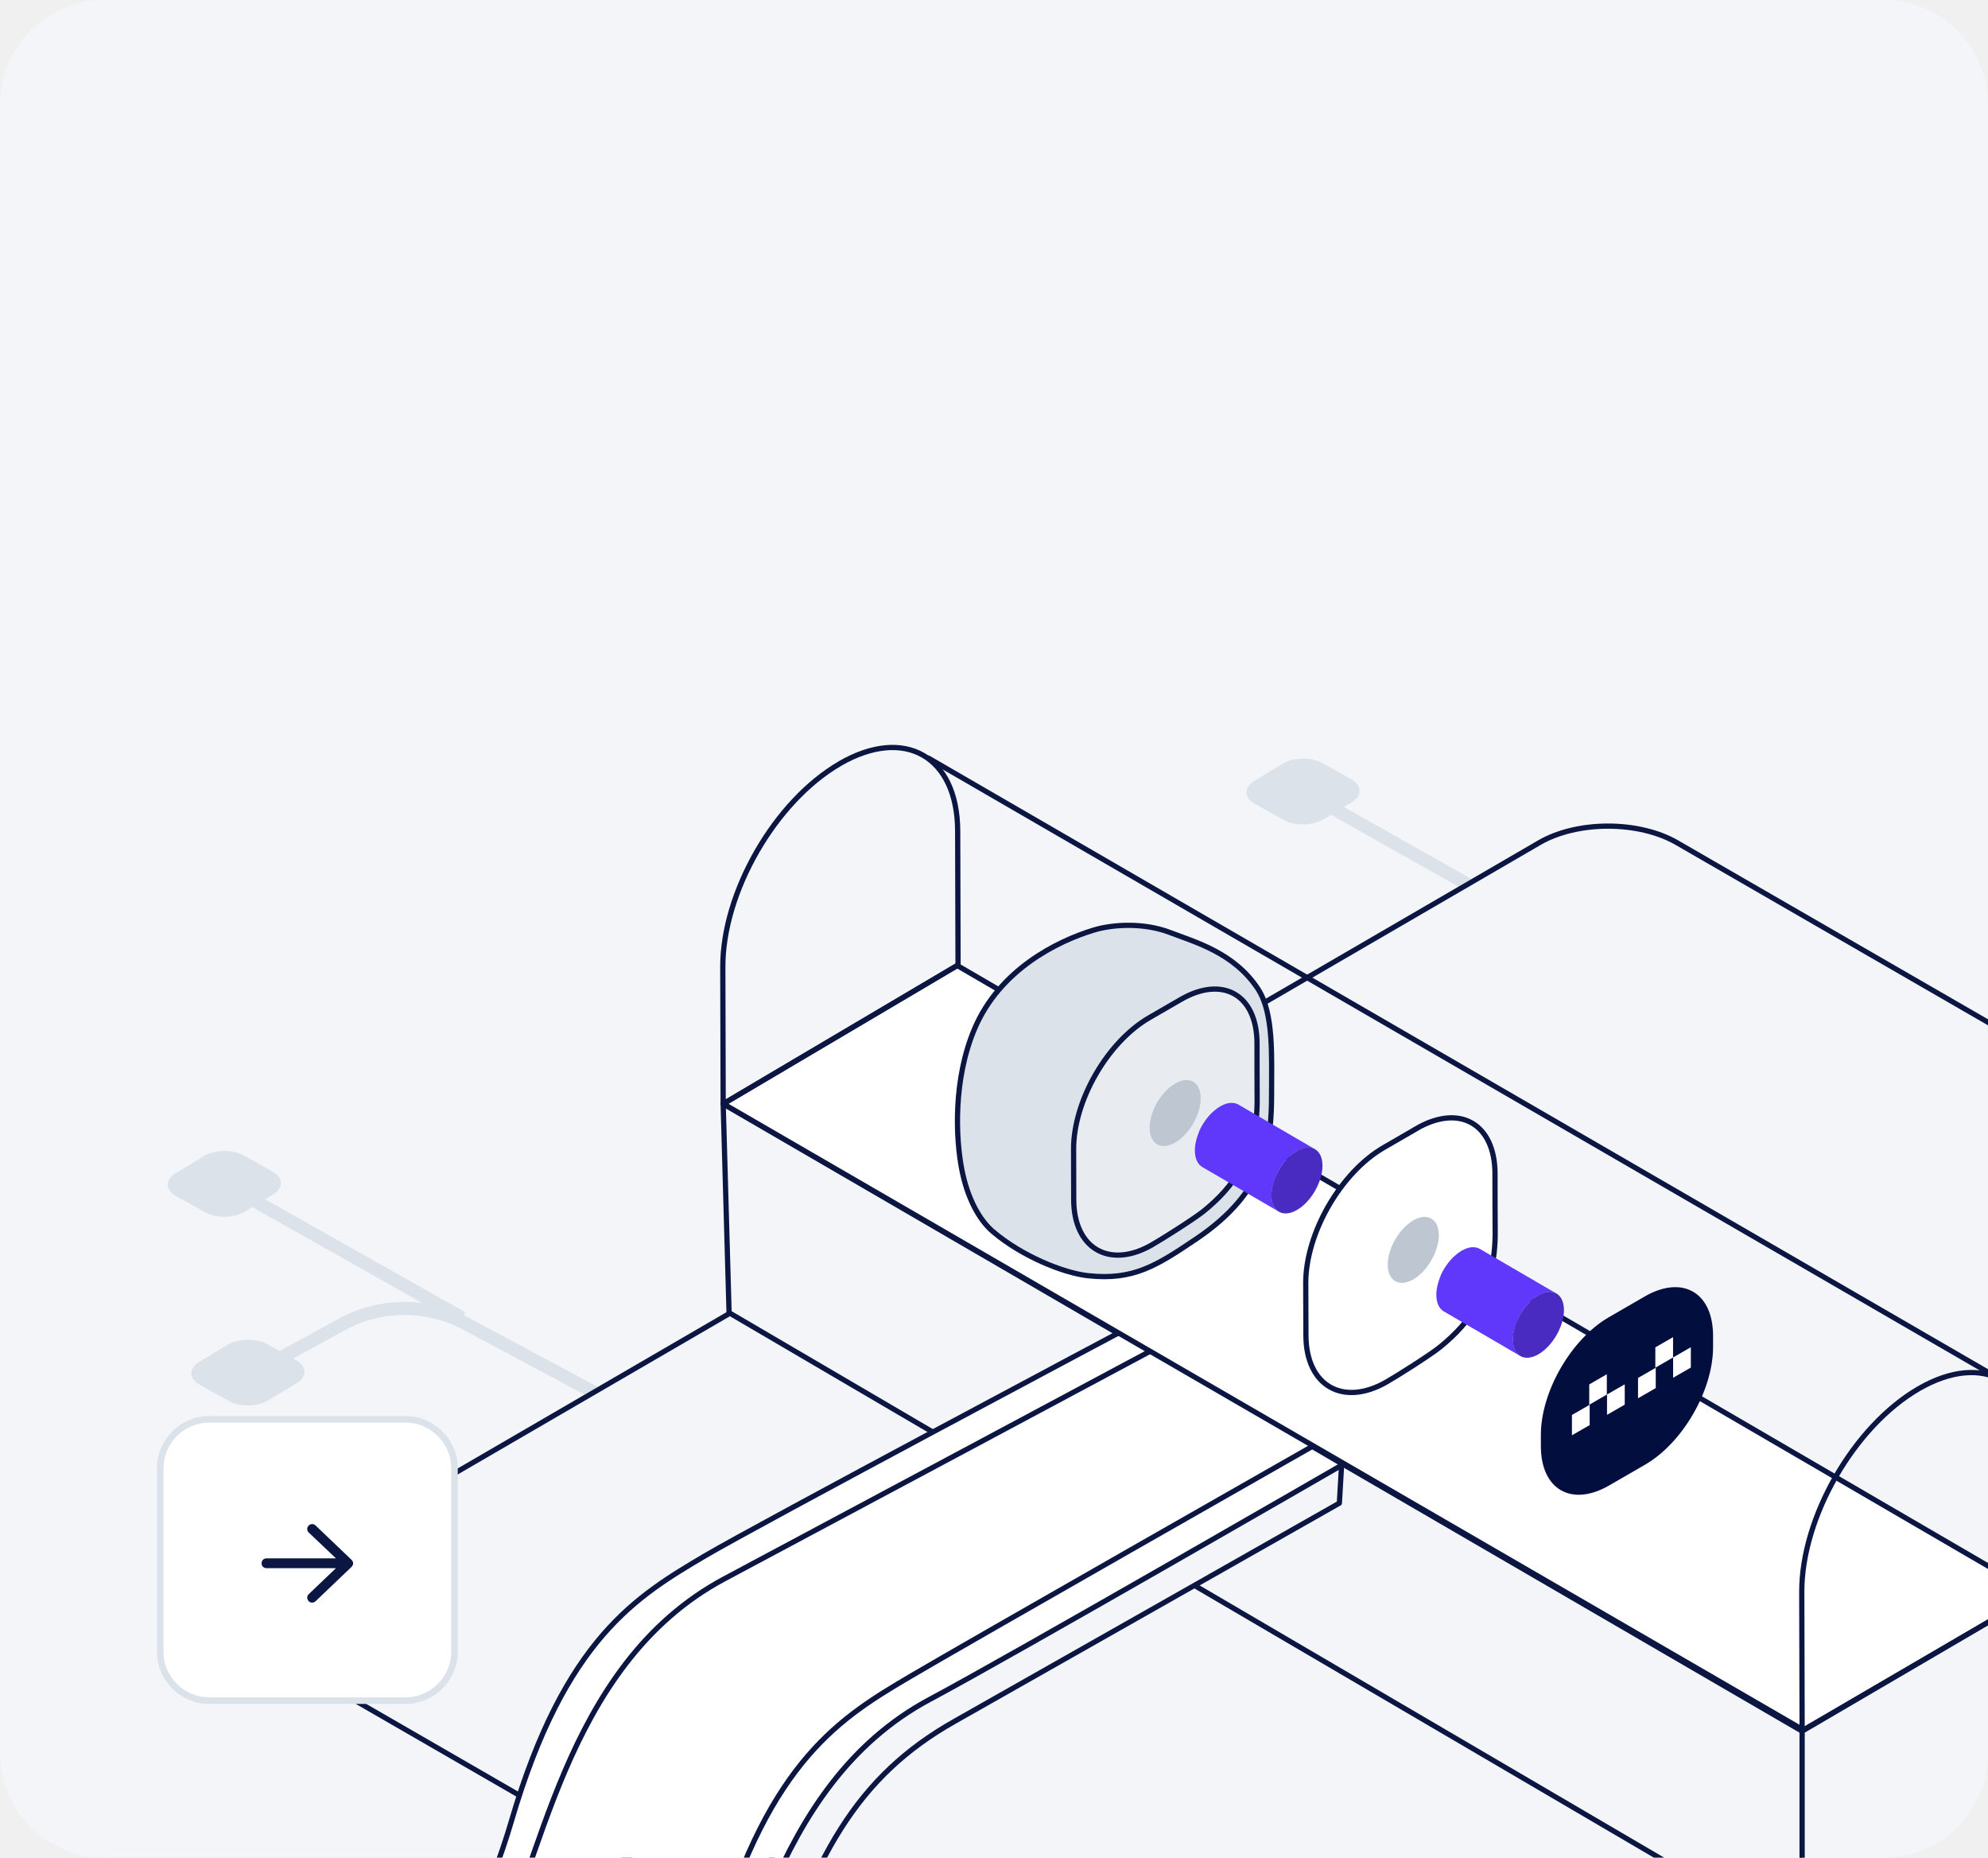
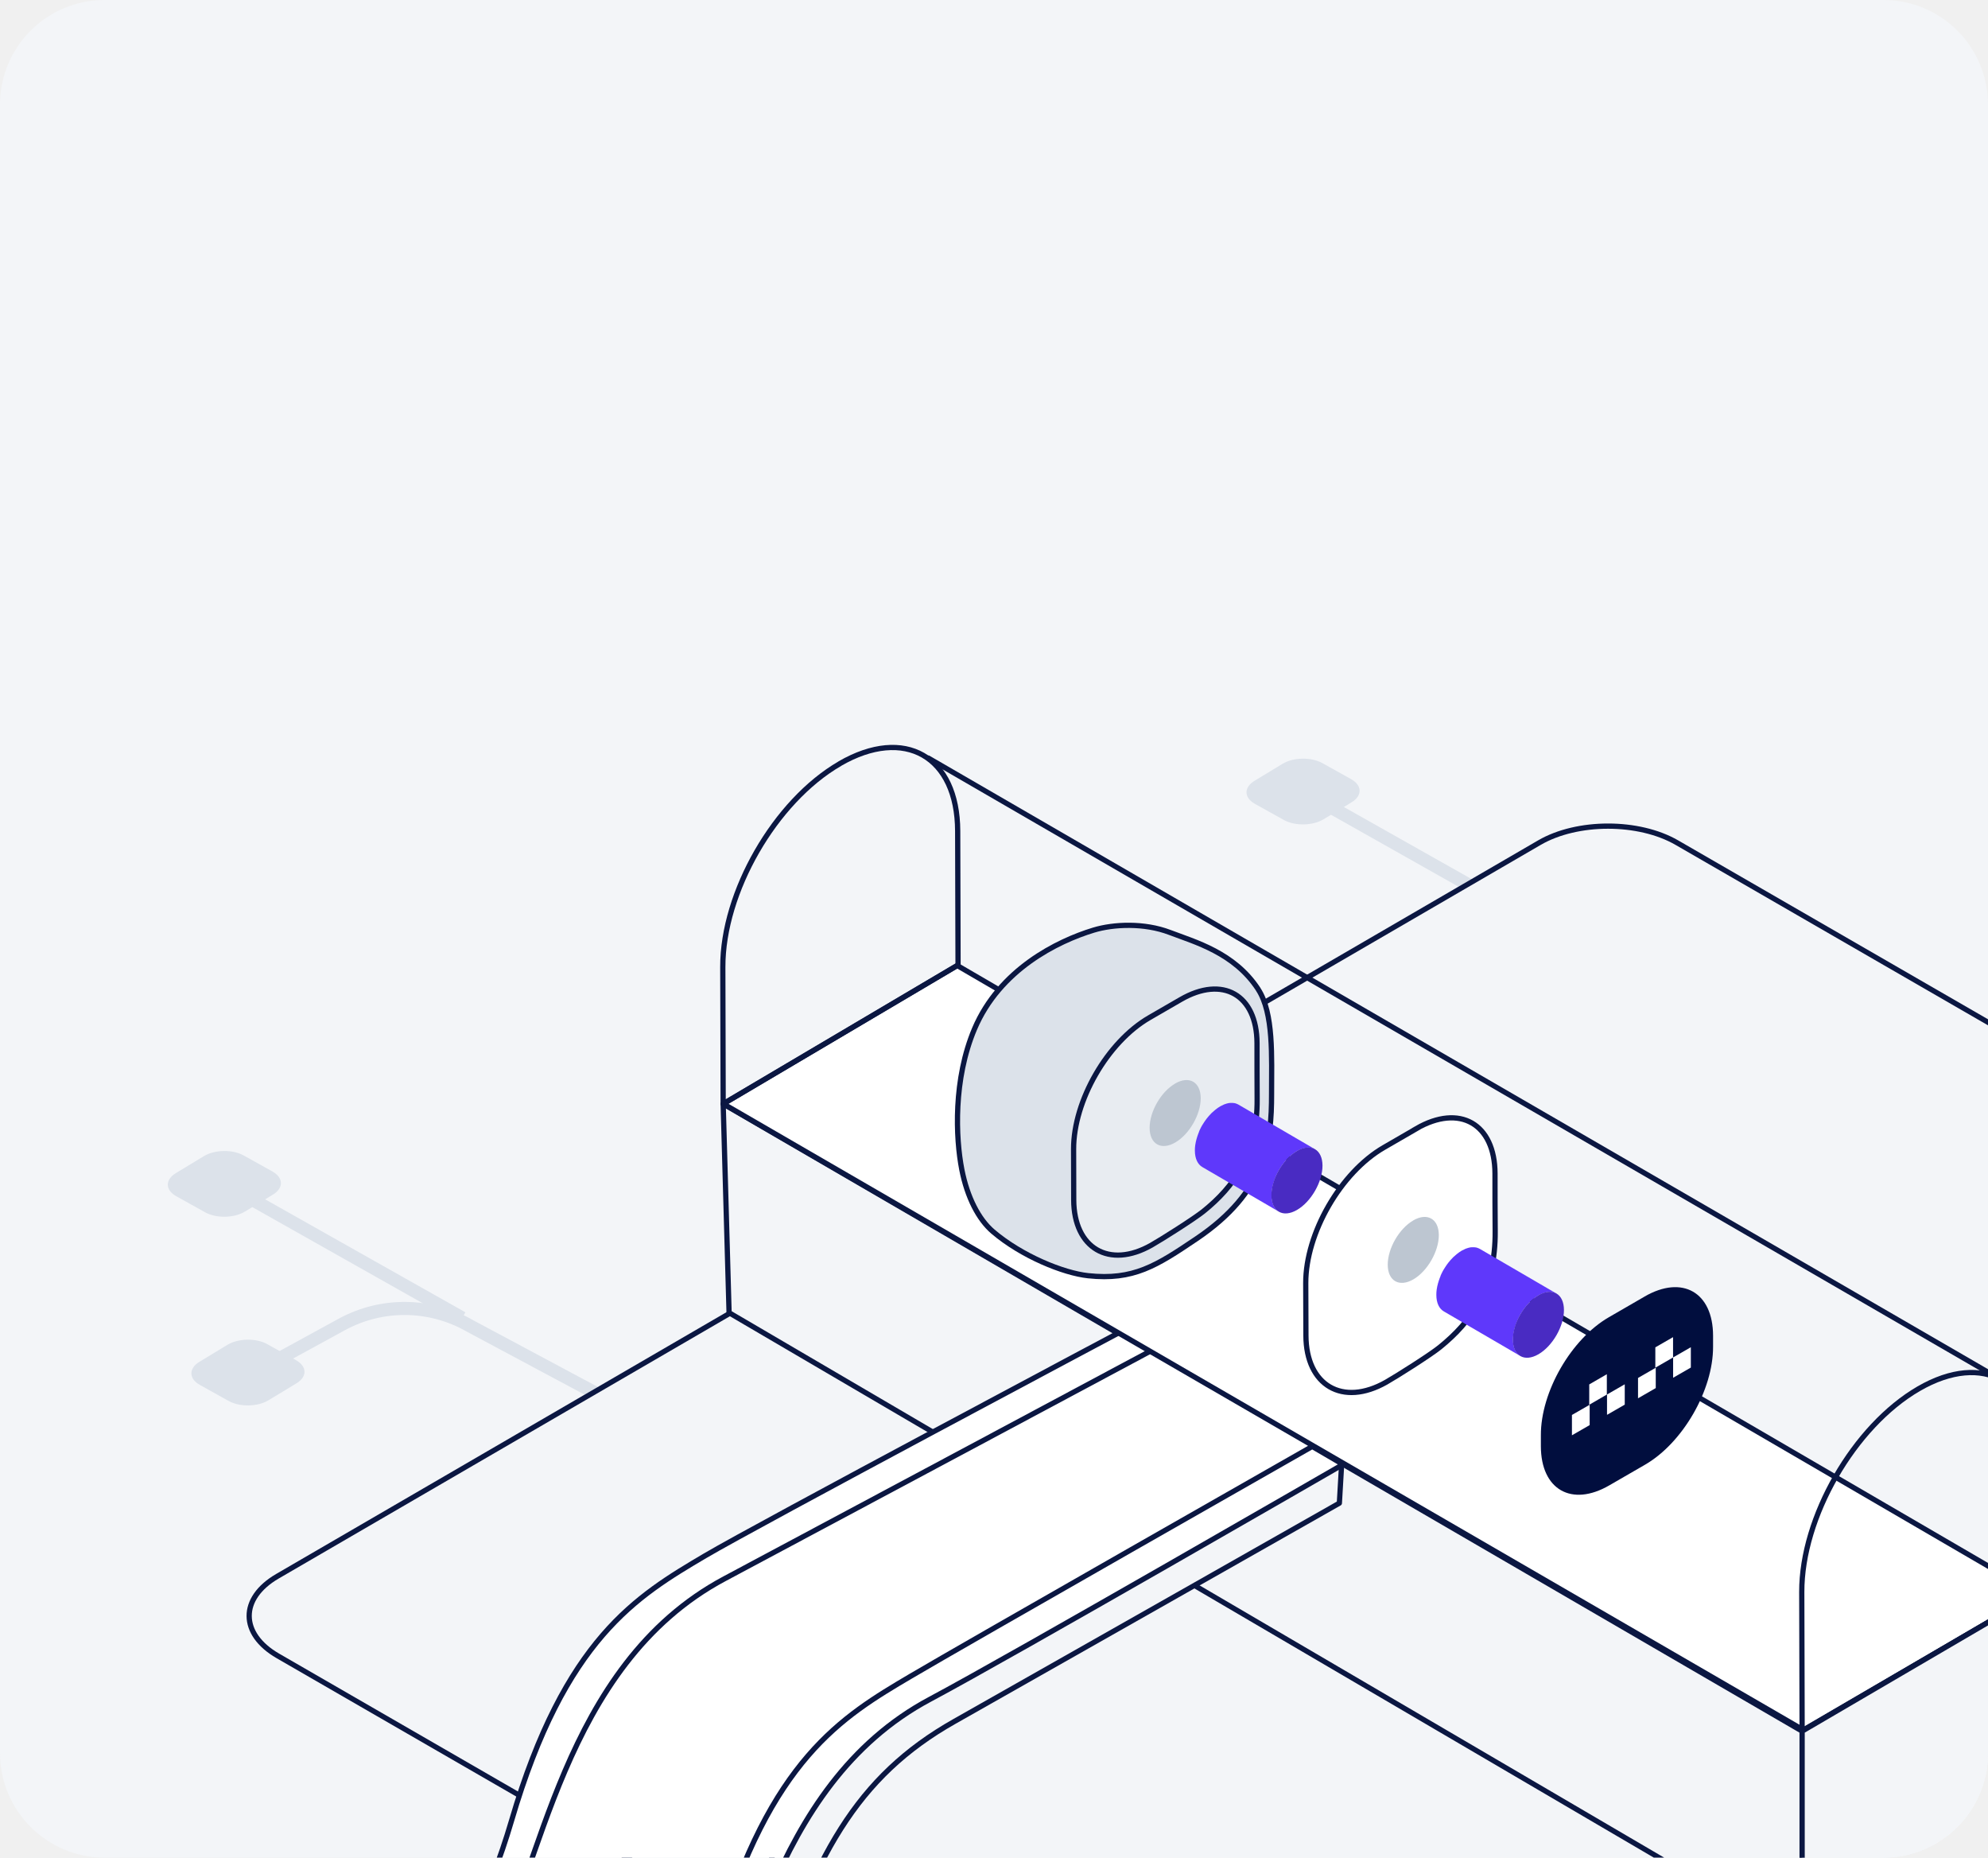
<svg xmlns="http://www.w3.org/2000/svg" width="304" height="284" viewBox="0 0 304 284" fill="none">
-   <g filter="url(#filter0_b_5_160)">
-     <g clip-path="url(#clip0_5_160)">
+   <g filter="url(#filter0_b_14_862)">
+     <g clip-path="url(#clip0_14_862)">
      <rect width="304" height="284" rx="16" fill="#F3F5F8" />
-       <path d="M201.452 122.24L235.626 141.517" stroke="#DCE2EA" stroke-width="2" stroke-miterlimit="10" />
-       <path d="M206.611 119.121C208.311 120.066 208.343 121.65 206.691 122.652L202.395 125.253C200.735 126.255 198.019 126.304 196.318 125.358L191.91 122.902C190.209 121.957 190.177 120.381 191.837 119.371L196.133 116.77C197.793 115.768 200.509 115.72 202.21 116.665L206.619 119.121H206.611Z" fill="#DCE2EA" />
-       <path d="M36.501 182.222L70.674 201.5" stroke="#DCE2EA" stroke-width="2" stroke-miterlimit="10" />
-       <path d="M41.659 179.103C43.36 180.049 43.392 181.632 41.74 182.634L37.444 185.236C35.784 186.238 33.068 186.286 31.367 185.341L26.958 182.885C25.258 181.939 25.225 180.364 26.886 179.354L31.181 176.752C32.842 175.75 35.558 175.702 37.258 176.647L41.667 179.103H41.659Z" fill="#DCE2EA" />
+       <path d="M201.452 122.24L235.626 141.518" stroke="#DCE2EA" stroke-width="2" stroke-miterlimit="10" />
+       <path d="M206.611 119.121C208.311 120.067 208.343 121.65 206.691 122.652L202.395 125.254C200.735 126.256 198.019 126.304 196.318 125.359L191.91 122.903C190.209 121.957 190.177 120.382 191.837 119.372L196.133 116.77C197.793 115.768 200.509 115.72 202.21 116.665L206.619 119.121H206.611Z" fill="#DCE2EA" />
+       <path d="M36.501 182.223L70.674 201.5" stroke="#DCE2EA" stroke-width="2" stroke-miterlimit="10" />
+       <path d="M41.659 179.104C43.36 180.049 43.392 181.633 41.74 182.634L37.444 185.236C35.783 186.238 33.067 186.286 31.367 185.341L26.958 182.885C25.258 181.94 25.225 180.364 26.886 179.354L31.181 176.753C32.842 175.751 35.558 175.702 37.258 176.648L41.667 179.104H41.659Z" fill="#DCE2EA" />
      <path d="M108.525 222.315L71.885 202.722C65.817 199.232 58.377 199.143 52.236 202.504L38.623 209.945" stroke="#DCE2EA" stroke-width="2" stroke-linecap="round" stroke-linejoin="round" />
-       <path d="M40.669 205.843L43.733 207.55H43.721L45.07 208.299C45.846 208.731 46.152 209.255 46.162 209.703C46.172 210.15 45.89 210.682 45.138 211.138C45.138 211.138 45.138 211.138 45.138 211.138L40.843 213.74C40.842 213.74 40.842 213.74 40.842 213.74C40.086 214.196 39.066 214.447 38.019 214.465C36.972 214.483 35.941 214.268 35.167 213.838C35.167 213.838 35.167 213.838 35.167 213.838C35.167 213.838 35.167 213.838 35.166 213.837L30.758 211.381L30.758 211.381C29.981 210.949 29.676 210.428 29.667 209.982C29.658 209.536 29.941 209.003 30.699 208.542C30.699 208.542 30.699 208.542 30.699 208.542L34.993 205.941C34.993 205.941 34.994 205.941 34.994 205.941C35.749 205.485 36.77 205.234 37.817 205.216C38.864 205.197 39.895 205.413 40.669 205.843Z" fill="#DCE2EA" stroke="#DCE2EA" stroke-width="0.8" />
-       <path d="M401.621 212.649C407.444 216.014 407.475 221.461 401.684 224.827L208.711 336.966C202.919 340.332 193.512 340.332 187.689 336.966L42.489 253.159C36.666 249.794 36.635 244.346 42.427 240.981L235.4 128.826C241.191 125.46 250.599 125.46 256.422 128.826L401.621 212.649Z" fill="#F3F5F8" stroke="#0B1742" stroke-width="0.8" stroke-linejoin="round" />
-       <path d="M275.577 264.665V296.824L111.488 200.692L110.585 168.758L275.577 264.665Z" fill="#F3F5F8" stroke="#0B1742" stroke-width="0.8" stroke-linecap="round" stroke-linejoin="round" />
-       <path d="M74.723 299.746C66.572 313.043 49.629 323.259 49.629 323.259L-2.292 355.044C-2.152 356.678 -0.54 371.898 9.902 378.594C20.362 385.307 25.057 371.179 25.057 371.179L84.224 334.044C95.094 326.228 103.617 316.601 109.43 296.786C117.58 269.025 128.553 262.489 139.041 256.308C141.975 254.58 166.464 240.574 171.857 237.464C171.857 237.464 206.098 225.045 201.524 221.973C191.101 214.96 175.741 206.295 175.741 206.295C161.574 214.176 118.344 237.277 110.622 241.386C85.5 254.748 82.556 286.972 74.723 299.746Z" fill="white" />
-       <path d="M22.802 383.794C22.802 383.794 71.341 355.044 87.177 344.8C99.211 337.013 111.022 327.75 117.198 307.095C124.165 283.779 131.049 271.593 145.962 263.171C158.379 256.158 204.813 229.807 204.813 229.807L205.222 222.795L135.725 260.761L120.197 278.596L112.997 296.431L107.241 312.109L104.278 315.835L99.118 326.34L77.415 341.084L27.422 371.506L25.056 375.633L22.812 383.794H22.802Z" fill="#F3F5F8" stroke="#0B1742" stroke-width="0.8" stroke-linecap="round" stroke-linejoin="round" />
-       <path d="M200.658 221.142C200.658 221.142 147.22 251.564 139.256 256.27C128.767 262.461 117.794 268.988 109.644 296.749C102.583 320.812 91.536 329.851 77.135 338.862C71.118 342.625 25.271 371.142 25.271 371.142L29.276 373.458L81.253 341.644C81.253 341.644 98.196 331.429 106.347 318.132C114.18 305.358 117.124 273.134 142.246 259.772C154.718 253.133 205.372 223.887 205.372 223.887L200.668 221.142H200.658Z" fill="white" stroke="#0B1742" stroke-width="0.8" stroke-linecap="round" stroke-linejoin="round" />
-       <path d="M171.764 203.4C171.764 203.4 115.82 233.141 107.846 237.838C97.358 244.028 86.385 250.556 78.235 278.316C71.174 302.38 60.127 311.418 45.726 320.429C39.709 324.192 -6.138 352.71 -6.138 352.71L-2.133 355.025L49.843 323.212C49.843 323.212 66.787 312.996 74.937 299.7C82.771 286.926 85.714 254.701 110.836 241.339C123.309 234.7 176.431 206.286 176.431 206.286L171.764 203.4Z" fill="white" stroke="#0B1742" stroke-width="0.8" stroke-linecap="round" stroke-linejoin="round" />
-       <path d="M110.613 168.758L146.372 147.608L311.401 243.721L275.763 264.487L110.613 168.758Z" fill="white" stroke="#0B1742" stroke-width="0.8" stroke-linecap="round" stroke-linejoin="round" />
-       <path d="M192.396 151.231C188.735 145.638 182.718 144.022 178.89 142.556C174.977 141.062 170.301 141.268 167.227 142.201C161.676 143.891 152.864 148.233 149.026 157.291C145.757 165.013 146.13 173.949 147.08 178.814C147.909 183.044 149.641 186.415 151.84 188.292C156.245 192.046 162.626 194.632 166.389 195.034C173.319 195.772 176.822 193.53 182.951 189.394C193.691 182.157 194.445 174.463 194.445 167.264C194.445 161.558 194.79 154.901 192.387 151.231H192.396Z" fill="#DCE2EA" stroke="#0B1742" stroke-width="0.8" stroke-linecap="round" stroke-linejoin="round" />
+       <path d="M40.669 205.843L43.733 207.55H43.721L45.07 208.3C45.846 208.731 46.152 209.255 46.162 209.703C46.172 210.15 45.89 210.682 45.138 211.139C45.138 211.139 45.138 211.139 45.138 211.139L40.843 213.74C40.842 213.74 40.842 213.74 40.842 213.74C40.086 214.196 39.066 214.447 38.019 214.465C36.972 214.483 35.941 214.268 35.167 213.838C35.167 213.838 35.167 213.838 35.167 213.838C35.167 213.838 35.167 213.838 35.166 213.838L30.758 211.382L30.758 211.382C29.981 210.95 29.676 210.428 29.667 209.982C29.658 209.536 29.941 209.003 30.699 208.542C30.699 208.542 30.699 208.542 30.699 208.542L34.993 205.941C34.993 205.941 34.994 205.941 34.994 205.941C35.749 205.485 36.77 205.234 37.817 205.216C38.864 205.198 39.895 205.413 40.669 205.843Z" fill="#DCE2EA" stroke="#DCE2EA" stroke-width="0.8" />
+       <path d="M401.621 212.649C407.444 216.014 407.475 221.461 401.684 224.827L208.711 336.966C202.919 340.332 193.512 340.332 187.689 336.966L42.489 253.159C36.667 249.794 36.635 244.346 42.427 240.981L235.4 128.826C241.191 125.46 250.599 125.46 256.422 128.826L401.621 212.649Z" fill="#F3F5F8" stroke="#0B1742" stroke-width="0.8" stroke-linejoin="round" />
+       <path d="M275.577 264.665V296.824L111.488 200.693L110.585 168.758L275.577 264.665Z" fill="#F3F5F8" stroke="#0B1742" stroke-width="0.8" stroke-linecap="round" stroke-linejoin="round" />
+       <path d="M74.723 299.747C66.572 313.044 49.629 323.259 49.629 323.259L-2.292 355.044C-2.152 356.678 -0.54 371.899 9.902 378.594C20.362 385.308 25.057 371.18 25.057 371.18L84.224 334.044C95.094 326.228 103.617 316.601 109.43 296.787C117.58 269.026 128.553 262.489 139.041 256.308C141.975 254.58 166.464 240.574 171.857 237.465C171.857 237.465 206.098 225.045 201.524 221.973C191.101 214.961 175.741 206.295 175.741 206.295C161.574 214.176 118.344 237.278 110.622 241.386C85.5 254.749 82.556 286.973 74.723 299.747Z" fill="white" />
+       <path d="M22.802 383.795C22.802 383.795 71.341 355.044 87.177 344.801C99.211 337.013 111.022 327.75 117.198 307.095C124.165 283.779 131.049 271.594 145.962 263.171C158.379 256.158 204.813 229.807 204.813 229.807L205.222 222.795L135.725 260.762L120.197 278.597L112.997 296.432L107.241 312.11L104.278 315.835L99.118 326.34L77.415 341.084L27.422 371.506L25.056 375.634L22.812 383.795H22.802Z" fill="#F3F5F8" stroke="#0B1742" stroke-width="0.8" stroke-linecap="round" stroke-linejoin="round" />
+       <path d="M200.658 221.142C200.658 221.142 147.22 251.564 139.256 256.27C128.767 262.461 117.794 268.988 109.644 296.749C102.583 320.812 91.536 329.851 77.135 338.862C71.118 342.625 25.271 371.142 25.271 371.142L29.276 373.458L81.253 341.645C81.253 341.645 98.196 331.429 106.347 318.132C114.18 305.358 117.124 273.134 142.246 259.772C154.718 253.133 205.372 223.887 205.372 223.887L200.668 221.142H200.658Z" fill="white" stroke="#0B1742" stroke-width="0.8" stroke-linecap="round" stroke-linejoin="round" />
+       <path d="M171.764 203.4C171.764 203.4 115.82 233.141 107.846 237.838C97.358 244.029 86.385 250.556 78.235 278.316C71.174 302.38 60.127 311.418 45.726 320.429C39.709 324.192 -6.138 352.71 -6.138 352.71L-2.133 355.025L49.843 323.212C49.843 323.212 66.787 312.997 74.937 299.7C82.771 286.926 85.714 254.702 110.836 241.339C123.309 234.7 176.431 206.286 176.431 206.286L171.764 203.4Z" fill="white" stroke="#0B1742" stroke-width="0.8" stroke-linecap="round" stroke-linejoin="round" />
+       <path d="M110.612 168.758L146.372 147.608L311.401 243.72L275.763 264.487L110.612 168.758Z" fill="white" stroke="#0B1742" stroke-width="0.8" stroke-linecap="round" stroke-linejoin="round" />
+       <path d="M192.396 151.231C188.735 145.638 182.718 144.022 178.889 142.556C174.977 141.062 170.301 141.268 167.227 142.202C161.676 143.892 152.864 148.234 149.026 157.291C145.757 165.014 146.13 173.95 147.08 178.815C147.909 183.045 149.641 186.415 151.839 188.292C156.245 192.046 162.626 194.633 166.389 195.034C173.319 195.772 176.822 193.531 182.951 189.394C193.691 182.157 194.445 174.463 194.445 167.264C194.445 161.559 194.79 154.901 192.387 151.231H192.396Z" fill="#DCE2EA" stroke="#0B1742" stroke-width="0.8" stroke-linecap="round" stroke-linejoin="round" />
      <path d="M180.557 152.809C186.975 149.093 192.191 152.081 192.219 159.467C192.219 162.053 192.219 165.424 192.238 168.011C192.312 176.471 188.679 181.438 184.031 185.183C182.588 186.341 177.679 189.45 176.067 190.365C169.612 194.025 164.219 190.841 164.191 183.455C164.191 180.869 164.182 178.282 164.172 175.696C164.154 168.3 169.333 159.299 175.76 155.582C177.362 154.658 178.955 153.733 180.557 152.809Z" fill="#E8ECF1" stroke="#0B1742" stroke-width="0.8" stroke-miterlimit="10" />
      <path d="M293.414 212.309C303.335 206.566 311.401 211.179 311.438 222.608L311.494 243.655L275.577 264.674L275.521 243.394C275.493 231.964 283.503 218.051 293.414 212.309Z" stroke="#0B1742" stroke-width="0.8" stroke-linecap="round" stroke-linejoin="round" />
-       <path d="M128.422 116.747C138.343 111.004 146.409 115.617 146.446 127.046L146.502 147.543L110.585 168.758L110.529 147.841C110.501 136.412 118.511 122.499 128.422 116.756V116.747Z" stroke="#0B1742" stroke-width="0.8" stroke-linecap="round" stroke-linejoin="round" />
+       <path d="M128.422 116.747C138.342 111.005 146.409 115.617 146.446 127.047L146.502 147.543L110.585 168.758L110.529 147.842C110.501 136.412 118.511 122.499 128.422 116.757V116.747Z" stroke="#0B1742" stroke-width="0.8" stroke-linecap="round" stroke-linejoin="round" />
      <path d="M141.957 115.897L306.399 211.179" stroke="#0B1742" stroke-width="0.8" stroke-linecap="round" stroke-linejoin="round" />
-       <path d="M201.087 175.696L189.369 168.87C189.369 168.87 189.35 168.87 189.35 168.86C189.285 168.823 189.22 168.795 189.154 168.767C189.145 168.767 189.126 168.767 189.117 168.758C189.099 168.758 189.071 168.739 189.052 168.73C189.015 168.72 188.987 168.702 188.95 168.692C188.912 168.683 188.875 168.674 188.838 168.664C188.81 168.664 188.791 168.655 188.763 168.646C188.754 168.646 188.735 168.646 188.726 168.646C188.651 168.636 188.568 168.627 188.493 168.618C188.493 168.618 188.484 168.618 188.474 168.618C188.456 168.618 188.437 168.618 188.419 168.618C188.353 168.618 188.297 168.618 188.232 168.618C188.214 168.618 188.186 168.618 188.167 168.618C188.13 168.618 188.093 168.618 188.046 168.627C188.009 168.627 187.971 168.627 187.934 168.636C187.906 168.636 187.869 168.655 187.841 168.655C187.785 168.664 187.729 168.674 187.683 168.692C187.655 168.692 187.627 168.702 187.599 168.711C187.571 168.711 187.543 168.73 187.515 168.739C187.422 168.767 187.329 168.795 187.236 168.832C187.198 168.842 187.17 168.851 187.142 168.87C187.124 168.87 187.105 168.888 187.087 168.898C186.928 168.963 186.761 169.047 186.593 169.141C186.341 169.29 186.099 169.458 185.857 169.654C185.783 169.72 185.708 169.785 185.633 169.85C185.522 169.953 185.401 170.046 185.289 170.149C185.242 170.196 185.186 170.252 185.14 170.308C185.093 170.354 185.056 170.401 185.009 170.448C184.963 170.504 184.907 170.551 184.86 170.607C184.749 170.728 184.646 170.859 184.544 170.989C184.506 171.036 184.469 171.083 184.441 171.13C184.423 171.158 184.404 171.176 184.385 171.204C184.348 171.251 184.32 171.298 184.283 171.344C184.208 171.456 184.134 171.568 184.059 171.68C183.994 171.792 183.92 171.895 183.854 172.007C183.854 172.017 183.845 172.026 183.836 172.035C183.836 172.035 183.826 172.054 183.817 172.063C183.761 172.157 183.715 172.241 183.668 172.334C183.612 172.446 183.556 172.558 183.5 172.67C183.454 172.773 183.407 172.876 183.361 172.978C183.361 172.978 183.361 172.988 183.361 172.997C183.361 172.997 183.361 173.006 183.361 173.016C183.314 173.128 183.258 173.249 183.221 173.371C183.174 173.492 183.128 173.613 183.091 173.744C183.072 173.809 183.053 173.865 183.035 173.931C183.035 173.959 183.016 173.987 183.007 174.015C182.997 174.062 182.979 174.099 182.969 174.146C182.932 174.295 182.895 174.444 182.858 174.594C182.839 174.687 182.83 174.771 182.811 174.865C182.811 174.911 182.792 174.958 182.783 175.005C182.783 175.051 182.765 175.089 182.765 175.135C182.727 175.397 182.718 175.649 182.718 175.901C182.718 177.143 183.156 178.011 183.854 178.422L195.572 185.248C194.874 184.837 194.436 183.969 194.436 182.727C194.436 182.437 194.464 182.139 194.51 181.83C194.51 181.784 194.529 181.737 194.538 181.69C194.585 181.41 194.65 181.121 194.734 180.841C194.734 180.813 194.753 180.785 194.762 180.766C194.855 180.458 194.967 180.15 195.097 179.842C195.097 179.842 195.097 179.832 195.097 179.823C195.237 179.515 195.386 179.207 195.554 178.908C195.554 178.898 195.563 178.889 195.572 178.88C195.74 178.59 195.926 178.31 196.113 178.049C196.131 178.021 196.15 178.002 196.168 177.974C196.345 177.731 196.541 177.507 196.737 177.283C196.783 177.236 196.82 177.19 196.867 177.143C197.025 176.975 197.193 176.825 197.361 176.685C197.435 176.62 197.51 176.545 197.584 176.489C197.826 176.303 198.069 176.125 198.32 175.976C198.488 175.882 198.646 175.798 198.814 175.733C198.87 175.714 198.916 175.696 198.963 175.668C199.056 175.63 199.149 175.602 199.242 175.574C199.298 175.556 199.354 175.537 199.419 175.528C199.475 175.518 199.531 175.5 199.578 175.49C199.643 175.481 199.717 175.462 199.783 175.462C199.82 175.462 199.857 175.462 199.904 175.453C199.987 175.453 200.071 175.453 200.155 175.453C200.174 175.453 200.192 175.453 200.211 175.453C200.314 175.453 200.407 175.472 200.5 175.49C200.518 175.49 200.546 175.5 200.565 175.509C200.64 175.528 200.714 175.546 200.779 175.574C200.798 175.574 200.826 175.593 200.844 175.593C200.938 175.63 201.021 175.668 201.105 175.714L201.087 175.696Z" fill="#5F38FB" />
-       <path d="M198.311 175.966C200.463 174.715 202.223 175.723 202.233 178.207C202.233 180.691 200.491 183.726 198.339 184.977C196.187 186.228 194.427 185.22 194.418 182.736C194.418 180.252 196.15 177.227 198.311 175.976V175.966Z" fill="#492BC2" />
-       <path d="M179.691 165.658C181.843 164.406 183.603 165.415 183.613 167.899C183.613 170.382 181.871 173.417 179.719 174.668C177.558 175.92 175.807 174.911 175.797 172.427C175.797 169.944 177.53 166.918 179.691 165.667V165.658Z" fill="#BDC6D1" />
-       <path d="M216.921 187.825C219.073 186.574 220.834 187.583 220.843 190.066C220.852 192.55 219.101 195.585 216.949 196.836C214.798 198.087 213.037 197.079 213.028 194.595C213.028 192.111 214.76 189.086 216.921 187.835V187.825Z" fill="#BEC8D3" />
-       <path d="M216.577 172.549C223.2 168.711 228.593 171.792 228.612 179.421C228.612 182.092 228.612 185.565 228.64 188.236C228.714 196.967 224.96 202.102 220.173 205.968C218.692 207.163 213.615 210.376 211.957 211.319C205.297 215.091 199.727 211.814 199.699 204.185C199.699 201.514 199.68 198.853 199.671 196.182C199.652 188.554 204.999 179.253 211.631 175.425C213.28 174.472 214.928 173.511 216.586 172.558L216.577 172.549Z" fill="white" stroke="#0B1742" stroke-width="0.8" stroke-miterlimit="10" />
-       <path d="M251.489 198.218C257.254 194.884 261.94 197.564 261.958 204.194V205.875C261.986 212.514 257.329 220.591 251.563 223.925L246.086 227.09C240.33 230.424 235.644 227.744 235.626 221.114V219.433C235.598 212.794 240.255 204.717 246.021 201.383L251.498 198.218H251.489Z" fill="#010E3E" />
-       <path d="M245.714 210.096V213.205L243.022 214.764V211.655L245.714 210.096ZM240.377 216.324V219.433L243.088 217.874V214.764L240.377 216.324ZM245.742 213.196V216.305L248.453 214.746V211.636L245.742 213.196ZM253.129 205.987V209.096L255.839 207.537V204.428L253.129 205.987ZM250.483 210.665V213.775L253.194 212.215V209.106L250.483 210.665ZM255.849 207.528V210.637L258.559 209.078V205.968L255.849 207.528Z" fill="white" />
-       <path d="M238.011 197.761L226.293 190.935C226.293 190.935 226.274 190.935 226.274 190.925C226.209 190.888 226.144 190.86 226.078 190.832C226.069 190.832 226.051 190.832 226.041 190.823C226.023 190.823 225.995 190.804 225.976 190.795C225.939 190.785 225.911 190.767 225.874 190.757C225.836 190.748 225.799 190.739 225.762 190.729C225.734 190.729 225.715 190.72 225.687 190.711C225.678 190.711 225.659 190.711 225.65 190.711C225.576 190.701 225.492 190.692 225.417 190.683C225.417 190.683 225.408 190.683 225.399 190.683C225.38 190.683 225.361 190.683 225.343 190.683C225.277 190.683 225.222 190.683 225.156 190.683C225.138 190.683 225.11 190.683 225.091 190.683C225.054 190.683 225.017 190.683 224.97 190.692C224.933 190.692 224.896 190.692 224.858 190.701C224.83 190.701 224.793 190.72 224.765 190.72C224.709 190.729 224.653 190.739 224.607 190.757C224.579 190.757 224.551 190.767 224.523 190.776C224.495 190.776 224.467 190.795 224.439 190.804C224.346 190.832 224.253 190.86 224.16 190.897C224.122 190.907 224.094 190.916 224.067 190.935C224.048 190.935 224.029 190.953 224.011 190.963C223.852 191.028 223.685 191.112 223.517 191.206C223.265 191.355 223.023 191.523 222.781 191.719C222.707 191.784 222.632 191.85 222.558 191.915C222.446 192.018 222.325 192.111 222.213 192.214C222.166 192.261 222.11 192.317 222.064 192.373C222.017 192.419 221.98 192.466 221.933 192.513C221.887 192.569 221.831 192.616 221.784 192.672C221.673 192.793 221.57 192.924 221.468 193.054C221.43 193.101 221.393 193.148 221.365 193.194C221.347 193.222 221.328 193.241 221.309 193.269C221.272 193.316 221.244 193.363 221.207 193.409C221.132 193.521 221.058 193.633 220.983 193.745C220.918 193.857 220.844 193.96 220.778 194.072C220.778 194.082 220.769 194.091 220.76 194.1C220.76 194.1 220.75 194.119 220.741 194.128C220.685 194.222 220.639 194.306 220.592 194.399C220.536 194.511 220.48 194.623 220.424 194.735C220.378 194.838 220.331 194.941 220.285 195.043C220.285 195.043 220.285 195.053 220.285 195.062C220.285 195.062 220.285 195.071 220.285 195.081C220.238 195.193 220.182 195.314 220.145 195.435C220.098 195.557 220.052 195.678 220.015 195.809C219.996 195.874 219.977 195.93 219.959 195.996C219.959 196.024 219.94 196.052 219.931 196.08C219.921 196.126 219.903 196.164 219.894 196.211C219.856 196.36 219.819 196.509 219.782 196.659C219.763 196.752 219.754 196.836 219.735 196.93C219.735 196.976 219.717 197.023 219.707 197.07C219.707 197.116 219.689 197.154 219.689 197.2C219.651 197.462 219.642 197.714 219.642 197.966C219.642 199.208 220.08 200.076 220.778 200.487L232.496 207.313C231.798 206.902 231.36 206.034 231.36 204.792C231.36 204.502 231.388 204.204 231.434 203.895C231.434 203.849 231.453 203.802 231.462 203.755C231.509 203.475 231.574 203.186 231.658 202.906C231.658 202.878 231.677 202.85 231.686 202.831C231.779 202.523 231.891 202.215 232.021 201.906C232.021 201.906 232.021 201.897 232.021 201.888C232.161 201.58 232.31 201.272 232.478 200.973C232.478 200.963 232.487 200.954 232.496 200.945C232.664 200.655 232.85 200.375 233.037 200.114C233.055 200.086 233.074 200.067 233.092 200.039C233.269 199.796 233.465 199.572 233.661 199.348C233.707 199.301 233.745 199.255 233.791 199.208C233.949 199.04 234.117 198.89 234.285 198.75C234.359 198.685 234.434 198.61 234.508 198.554C234.751 198.368 234.993 198.19 235.244 198.041C235.412 197.947 235.57 197.863 235.738 197.798C235.794 197.779 235.84 197.761 235.887 197.733C235.98 197.695 236.073 197.667 236.166 197.639C236.222 197.62 236.278 197.602 236.343 197.592C236.399 197.583 236.455 197.564 236.502 197.555C236.567 197.546 236.641 197.527 236.707 197.527C236.744 197.527 236.781 197.527 236.828 197.518C236.912 197.518 236.995 197.518 237.079 197.518C237.098 197.518 237.116 197.518 237.135 197.518C237.238 197.518 237.331 197.536 237.424 197.555C237.442 197.555 237.47 197.564 237.489 197.574C237.564 197.592 237.638 197.611 237.703 197.639C237.722 197.639 237.75 197.658 237.768 197.658C237.862 197.695 237.945 197.733 238.029 197.779L238.011 197.761Z" fill="#5F38FB" />
-       <path d="M235.235 198.031C237.386 196.78 239.147 197.789 239.156 200.272C239.165 202.756 237.414 205.791 235.263 207.042C233.101 208.293 231.35 207.285 231.341 204.801C231.332 202.317 233.074 199.292 235.235 198.041V198.031Z" fill="#492BC2" />
-       <path d="M216.102 186.583C218.254 185.332 220.014 186.341 220.024 188.824C220.024 191.308 218.282 194.343 216.13 195.594C213.969 196.845 212.218 195.837 212.208 193.353C212.208 190.869 213.941 187.844 216.102 186.593V186.583Z" fill="#BDC6D1" />
+       <path d="M201.087 175.696L189.369 168.87C189.369 168.87 189.35 168.87 189.35 168.86C189.285 168.823 189.22 168.795 189.154 168.767C189.145 168.767 189.126 168.767 189.117 168.758C189.098 168.758 189.071 168.739 189.052 168.73C189.015 168.72 188.987 168.702 188.949 168.692C188.912 168.683 188.875 168.674 188.838 168.664C188.81 168.664 188.791 168.655 188.763 168.646C188.754 168.646 188.735 168.646 188.726 168.646C188.651 168.636 188.568 168.627 188.493 168.618C188.493 168.618 188.484 168.618 188.474 168.618C188.456 168.618 188.437 168.618 188.419 168.618C188.353 168.618 188.297 168.618 188.232 168.618C188.214 168.618 188.186 168.618 188.167 168.618C188.13 168.618 188.093 168.618 188.046 168.627C188.009 168.627 187.971 168.627 187.934 168.636C187.906 168.636 187.869 168.655 187.841 168.655C187.785 168.664 187.729 168.674 187.683 168.692C187.655 168.692 187.627 168.702 187.599 168.711C187.571 168.711 187.543 168.73 187.515 168.739C187.422 168.767 187.329 168.795 187.236 168.832C187.198 168.842 187.17 168.851 187.142 168.87C187.124 168.87 187.105 168.888 187.087 168.898C186.928 168.963 186.761 169.047 186.593 169.141C186.341 169.29 186.099 169.458 185.857 169.654C185.782 169.72 185.708 169.785 185.633 169.85C185.522 169.953 185.401 170.046 185.289 170.149C185.242 170.196 185.186 170.252 185.14 170.308C185.093 170.354 185.056 170.401 185.009 170.448C184.963 170.504 184.907 170.551 184.86 170.607C184.749 170.728 184.646 170.859 184.544 170.989C184.506 171.036 184.469 171.083 184.441 171.13C184.423 171.158 184.404 171.176 184.385 171.204C184.348 171.251 184.32 171.298 184.283 171.344C184.208 171.456 184.134 171.568 184.059 171.68C183.994 171.792 183.919 171.895 183.854 172.007C183.854 172.017 183.845 172.026 183.836 172.035C183.836 172.035 183.826 172.054 183.817 172.063C183.761 172.157 183.715 172.241 183.668 172.334C183.612 172.446 183.556 172.558 183.5 172.67C183.454 172.773 183.407 172.876 183.361 172.978C183.361 172.978 183.361 172.988 183.361 172.997C183.361 172.997 183.361 173.006 183.361 173.016C183.314 173.128 183.258 173.249 183.221 173.371C183.174 173.492 183.128 173.613 183.09 173.744C183.072 173.809 183.053 173.865 183.035 173.931C183.035 173.959 183.016 173.987 183.007 174.015C182.997 174.062 182.979 174.099 182.969 174.146C182.932 174.295 182.895 174.444 182.858 174.594C182.839 174.687 182.83 174.771 182.811 174.865C182.811 174.911 182.792 174.958 182.783 175.005C182.783 175.051 182.764 175.089 182.764 175.135C182.727 175.397 182.718 175.649 182.718 175.901C182.718 177.143 183.156 178.011 183.854 178.422L195.572 185.248C194.874 184.837 194.436 183.969 194.436 182.727C194.436 182.437 194.464 182.139 194.51 181.83C194.51 181.784 194.529 181.737 194.538 181.69C194.585 181.41 194.65 181.121 194.734 180.841C194.734 180.813 194.753 180.785 194.762 180.766C194.855 180.458 194.967 180.15 195.097 179.842C195.097 179.842 195.097 179.832 195.097 179.823C195.237 179.515 195.386 179.207 195.554 178.908C195.554 178.898 195.563 178.889 195.572 178.88C195.74 178.59 195.926 178.31 196.113 178.049C196.131 178.021 196.15 178.002 196.168 177.974C196.345 177.731 196.541 177.507 196.737 177.283C196.783 177.236 196.82 177.19 196.867 177.143C197.025 176.975 197.193 176.825 197.361 176.685C197.435 176.62 197.51 176.545 197.584 176.489C197.826 176.303 198.069 176.125 198.32 175.976C198.488 175.882 198.646 175.798 198.814 175.733C198.87 175.714 198.916 175.696 198.963 175.668C199.056 175.63 199.149 175.602 199.242 175.574C199.298 175.556 199.354 175.537 199.419 175.528C199.475 175.518 199.531 175.5 199.578 175.49C199.643 175.481 199.717 175.462 199.783 175.462C199.82 175.462 199.857 175.462 199.904 175.453C199.987 175.453 200.071 175.453 200.155 175.453C200.174 175.453 200.192 175.453 200.211 175.453C200.313 175.453 200.407 175.472 200.5 175.49C200.518 175.49 200.546 175.5 200.565 175.509C200.639 175.528 200.714 175.546 200.779 175.574C200.798 175.574 200.826 175.593 200.844 175.593C200.938 175.63 201.021 175.668 201.105 175.714L201.087 175.696Z" fill="#5F38FB" />
+       <path d="M198.311 175.966C200.463 174.715 202.223 175.724 202.233 178.207C202.233 180.691 200.491 183.726 198.339 184.977C196.187 186.228 194.427 185.22 194.417 182.736C194.417 180.252 196.15 177.227 198.311 175.976V175.966Z" fill="#492BC2" />
+       <path d="M179.691 165.658C181.843 164.406 183.603 165.415 183.613 167.899C183.613 170.383 181.871 173.417 179.719 174.669C177.558 175.92 175.807 174.911 175.797 172.428C175.797 169.944 177.53 166.918 179.691 165.667V165.658Z" fill="#BDC6D1" />
+       <path d="M216.921 187.826C219.073 186.574 220.834 187.583 220.843 190.067C220.852 192.551 219.101 195.585 216.949 196.837C214.798 198.088 213.037 197.079 213.028 194.595C213.028 192.112 214.76 189.086 216.921 187.835V187.826Z" fill="#BEC8D3" />
+       <path d="M216.577 172.549C223.2 168.711 228.593 171.793 228.612 179.422C228.612 182.092 228.612 185.566 228.64 188.236C228.714 196.967 224.96 202.103 220.173 205.968C218.692 207.164 213.615 210.376 211.957 211.319C205.297 215.091 199.727 211.814 199.699 204.185C199.699 201.514 199.68 198.853 199.671 196.183C199.652 188.554 204.999 179.253 211.631 175.425C213.28 174.473 214.928 173.511 216.586 172.558L216.577 172.549Z" fill="white" stroke="#0B1742" stroke-width="0.8" stroke-miterlimit="10" />
+       <path d="M251.489 198.218C257.254 194.884 261.94 197.564 261.958 204.194V205.875C261.986 212.514 257.329 220.591 251.563 223.925L246.086 227.09C240.33 230.424 235.644 227.744 235.626 221.114V219.433C235.598 212.794 240.255 204.717 246.021 201.384L251.498 198.218H251.489Z" fill="#010E3E" />
+       <path d="M245.714 210.096V213.205L243.022 214.765V211.655L245.714 210.096ZM240.377 216.324V219.433L243.088 217.874V214.765L240.377 216.324ZM245.742 213.196V216.305L248.453 214.746V211.636L245.742 213.196ZM253.129 205.987V209.097L255.839 207.537V204.428L253.129 205.987ZM250.483 210.665V213.775L253.194 212.215V209.106L250.483 210.665ZM255.849 207.528V210.637L258.559 209.078V205.968L255.849 207.528Z" fill="white" />
+       <path d="M238.011 197.761L226.293 190.935C226.293 190.935 226.274 190.935 226.274 190.925C226.209 190.888 226.144 190.86 226.078 190.832C226.069 190.832 226.051 190.832 226.041 190.823C226.023 190.823 225.995 190.804 225.976 190.795C225.939 190.785 225.911 190.767 225.874 190.757C225.836 190.748 225.799 190.739 225.762 190.729C225.734 190.729 225.715 190.72 225.687 190.711C225.678 190.711 225.659 190.711 225.65 190.711C225.575 190.701 225.492 190.692 225.417 190.683C225.417 190.683 225.408 190.683 225.398 190.683C225.38 190.683 225.361 190.683 225.343 190.683C225.277 190.683 225.222 190.683 225.156 190.683C225.138 190.683 225.11 190.683 225.091 190.683C225.054 190.683 225.017 190.683 224.97 190.692C224.933 190.692 224.895 190.692 224.858 190.701C224.83 190.701 224.793 190.72 224.765 190.72C224.709 190.729 224.653 190.739 224.607 190.757C224.579 190.757 224.551 190.767 224.523 190.776C224.495 190.776 224.467 190.795 224.439 190.804C224.346 190.832 224.253 190.86 224.16 190.897C224.122 190.907 224.094 190.916 224.066 190.935C224.048 190.935 224.029 190.953 224.011 190.963C223.852 191.028 223.685 191.112 223.517 191.206C223.265 191.355 223.023 191.523 222.781 191.719C222.707 191.784 222.632 191.85 222.557 191.915C222.446 192.018 222.325 192.111 222.213 192.214C222.166 192.261 222.11 192.317 222.064 192.373C222.017 192.419 221.98 192.466 221.933 192.513C221.887 192.569 221.831 192.616 221.784 192.672C221.673 192.793 221.57 192.924 221.468 193.054C221.43 193.101 221.393 193.148 221.365 193.194C221.347 193.222 221.328 193.241 221.309 193.269C221.272 193.316 221.244 193.363 221.207 193.409C221.132 193.521 221.058 193.633 220.983 193.745C220.918 193.857 220.844 193.96 220.778 194.072C220.778 194.082 220.769 194.091 220.76 194.1C220.76 194.1 220.75 194.119 220.741 194.128C220.685 194.222 220.639 194.306 220.592 194.399C220.536 194.511 220.48 194.623 220.424 194.735C220.378 194.838 220.331 194.941 220.285 195.043C220.285 195.043 220.285 195.053 220.285 195.062C220.285 195.062 220.285 195.071 220.285 195.081C220.238 195.193 220.182 195.314 220.145 195.435C220.098 195.557 220.052 195.678 220.015 195.809C219.996 195.874 219.977 195.93 219.959 195.996C219.959 196.024 219.94 196.052 219.931 196.08C219.921 196.126 219.903 196.164 219.893 196.211C219.856 196.36 219.819 196.509 219.782 196.659C219.763 196.752 219.754 196.836 219.735 196.93C219.735 196.976 219.716 197.023 219.707 197.07C219.707 197.116 219.689 197.154 219.689 197.2C219.651 197.462 219.642 197.714 219.642 197.966C219.642 199.208 220.08 200.076 220.778 200.487L232.496 207.313C231.798 206.902 231.36 206.034 231.36 204.792C231.36 204.502 231.388 204.204 231.434 203.895C231.434 203.849 231.453 203.802 231.462 203.755C231.509 203.475 231.574 203.186 231.658 202.906C231.658 202.878 231.677 202.85 231.686 202.831C231.779 202.523 231.891 202.215 232.021 201.906C232.021 201.906 232.021 201.897 232.021 201.888C232.161 201.58 232.31 201.272 232.478 200.973C232.478 200.963 232.487 200.954 232.496 200.945C232.664 200.655 232.85 200.375 233.037 200.114C233.055 200.086 233.074 200.067 233.092 200.039C233.269 199.796 233.465 199.572 233.661 199.348C233.707 199.301 233.744 199.255 233.791 199.208C233.949 199.04 234.117 198.89 234.285 198.75C234.359 198.685 234.434 198.61 234.508 198.554C234.75 198.368 234.993 198.19 235.244 198.041C235.412 197.947 235.57 197.863 235.738 197.798C235.794 197.779 235.84 197.761 235.887 197.733C235.98 197.695 236.073 197.667 236.166 197.639C236.222 197.62 236.278 197.602 236.343 197.592C236.399 197.583 236.455 197.564 236.502 197.555C236.567 197.546 236.641 197.527 236.707 197.527C236.744 197.527 236.781 197.527 236.828 197.518C236.912 197.518 236.995 197.518 237.079 197.518C237.098 197.518 237.116 197.518 237.135 197.518C237.238 197.518 237.331 197.536 237.424 197.555C237.442 197.555 237.47 197.564 237.489 197.574C237.564 197.592 237.638 197.611 237.703 197.639C237.722 197.639 237.75 197.658 237.768 197.658C237.862 197.695 237.945 197.733 238.029 197.779L238.011 197.761Z" fill="#5F38FB" />
+       <path d="M235.235 198.031C237.386 196.78 239.147 197.788 239.156 200.272C239.165 202.756 237.414 205.791 235.262 207.042C233.101 208.293 231.35 207.285 231.341 204.801C231.332 202.317 233.074 199.292 235.235 198.041V198.031Z" fill="#492BC2" />
+       <path d="M216.102 186.584C218.254 185.332 220.014 186.341 220.023 188.825C220.023 191.308 218.282 194.343 216.13 195.594C213.969 196.846 212.218 195.837 212.208 193.353C212.208 190.869 213.941 187.844 216.102 186.593V186.584Z" fill="#BDC6D1" />
      <path d="M275.577 296.824L311.346 276.029L311.495 243.655L275.577 264.665V296.824Z" fill="#F3F5F8" stroke="#0B1742" stroke-width="0.8" stroke-linecap="round" stroke-linejoin="round" />
-       <rect x="24.5" y="216.996" width="45" height="43" rx="7.5" fill="white" />
-       <rect x="24.5" y="216.996" width="45" height="43" rx="7.5" stroke="#DCE2EA" />
-       <path d="M53.75 239.558L48.25 244.808C47.938 245.089 47.469 245.089 47.188 244.777C46.906 244.464 46.906 243.996 47.219 243.714L51.375 239.746H40.75C40.312 239.746 40 239.433 40 238.996C40 238.589 40.312 238.246 40.75 238.246H51.375L47.219 234.308C46.906 234.027 46.906 233.527 47.188 233.246C47.469 232.933 47.969 232.933 48.25 233.214L53.75 238.464C53.906 238.621 54 238.808 54 238.996C54 239.214 53.906 239.402 53.75 239.558Z" fill="#0B1742" />
    </g>
  </g>
  <defs>
-     <filter id="filter0_b_5_160" x="-70" y="-70" width="444" height="424" filterUnits="userSpaceOnUse" color-interpolation-filters="sRGB">
+     <filter id="filter0_b_14_862" x="-70" y="-70" width="444" height="424" filterUnits="userSpaceOnUse" color-interpolation-filters="sRGB">
      <feFlood flood-opacity="0" result="BackgroundImageFix" />
      <feGaussianBlur in="BackgroundImageFix" stdDeviation="35" />
-       <feComposite in2="SourceAlpha" operator="in" result="effect1_backgroundBlur_5_160" />
-       <feBlend mode="normal" in="SourceGraphic" in2="effect1_backgroundBlur_5_160" result="shape" />
+       <feComposite in2="SourceAlpha" operator="in" result="effect1_backgroundBlur_14_862" />
+       <feBlend mode="normal" in="SourceGraphic" in2="effect1_backgroundBlur_14_862" result="shape" />
    </filter>
-     <clipPath id="clip0_5_160">
+     <clipPath id="clip0_14_862">
      <rect width="304" height="284" rx="16" fill="white" />
    </clipPath>
  </defs>
</svg>
